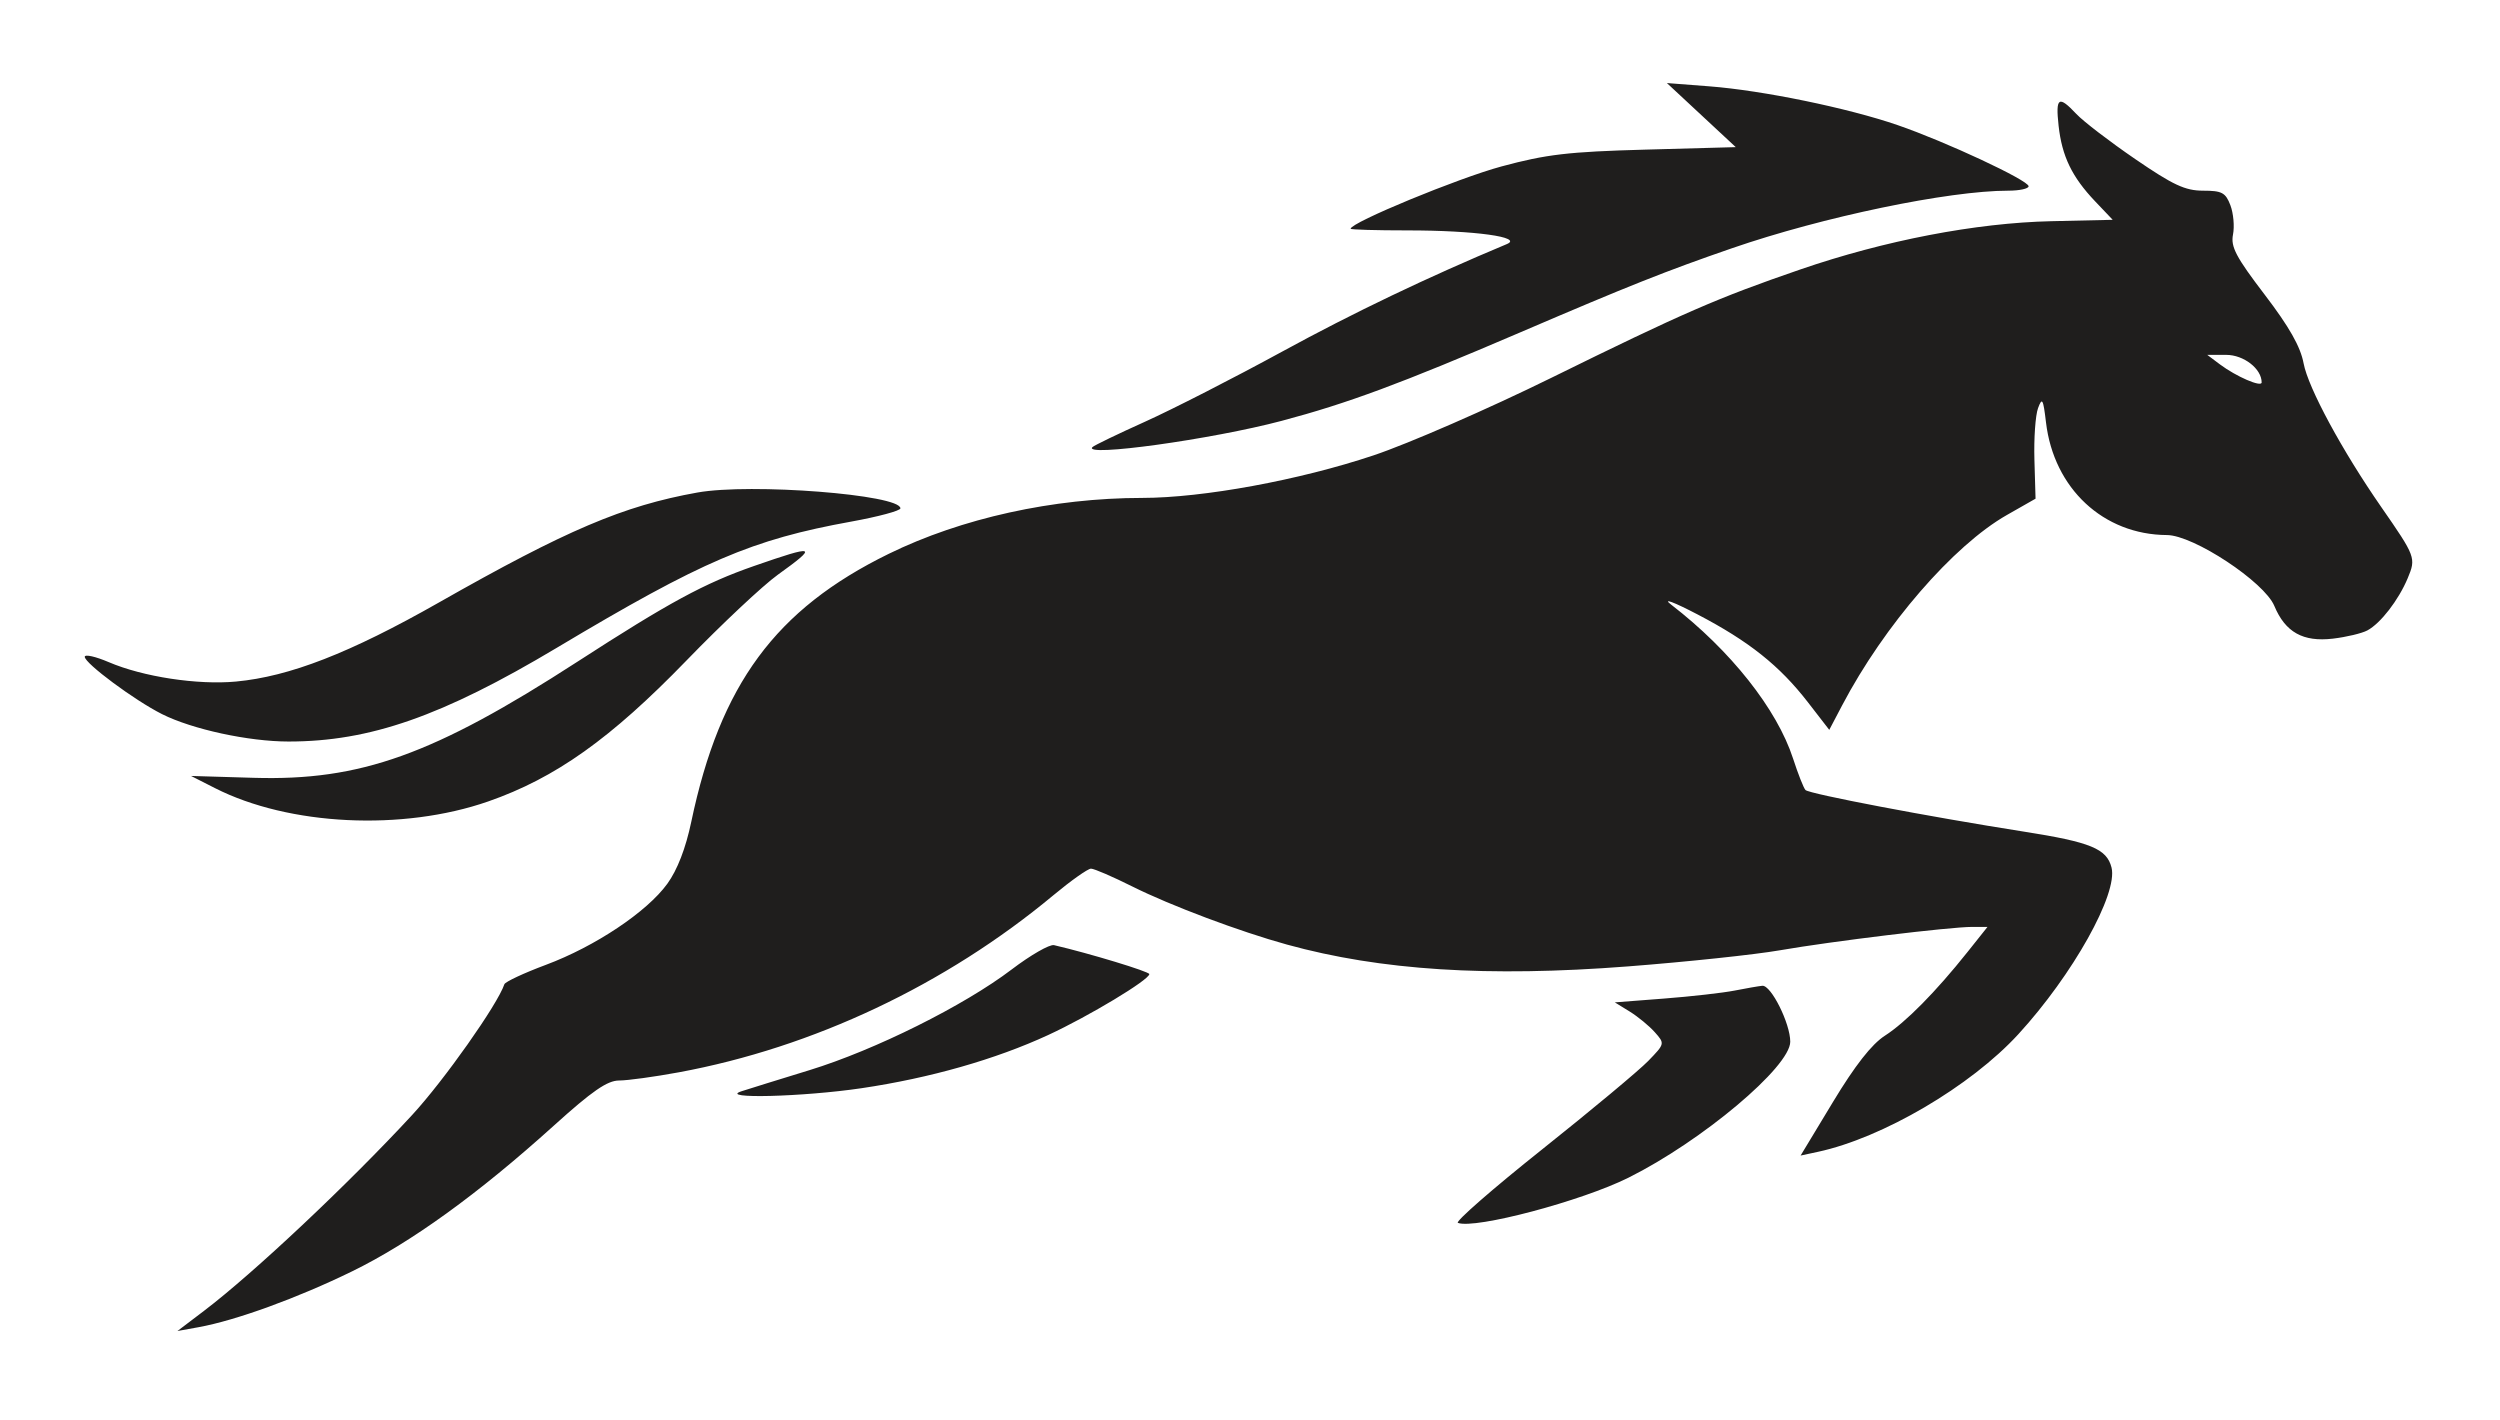
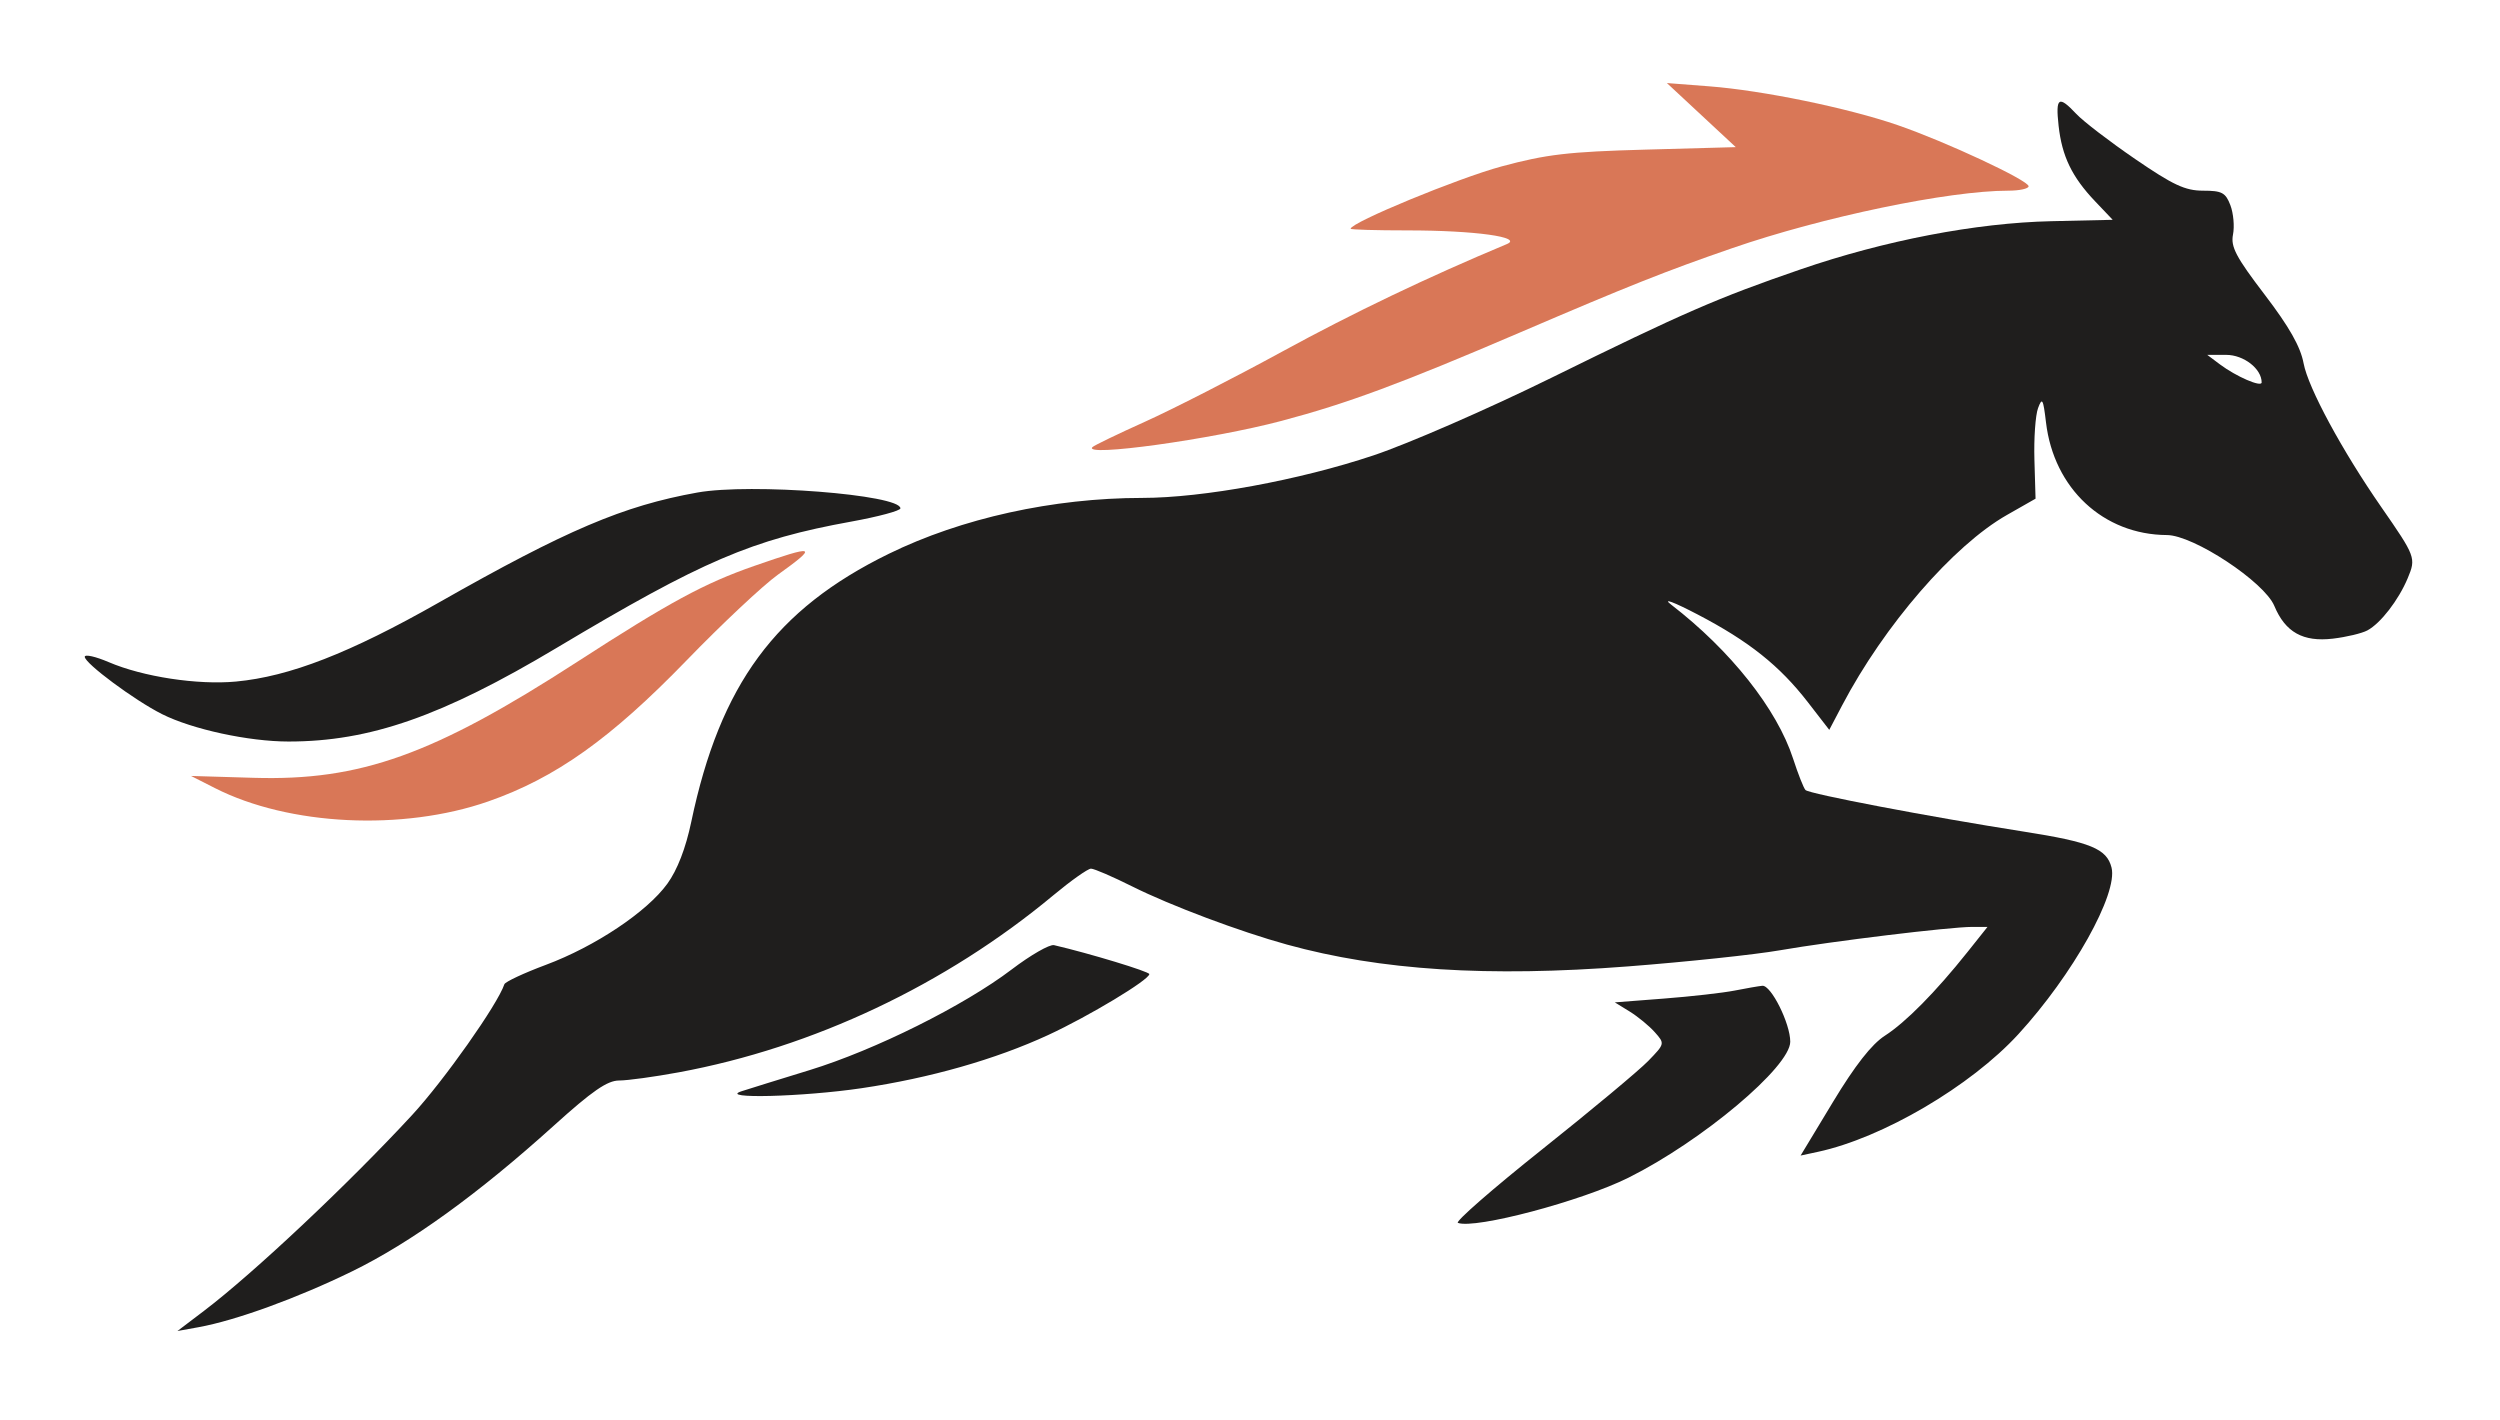
<svg xmlns="http://www.w3.org/2000/svg" viewBox="276 196 472 268" fill="none">
-   <path d="M 597.210 217.730 L 603.712 223.779 586.606 224.250 C 572.125 224.648, 567.965 225.134, 559.500 227.418 C 551.305 229.630, 531.001 238.014, 531 239.187 C 531 239.359, 535.837 239.500, 541.750 239.500 C 554.398 239.500, 563.631 240.771, 560.500 242.080 C 545.483 248.359, 531.549 255.028, 518.038 262.402 C 508.984 267.344, 497.361 273.286, 492.209 275.606 C 487.057 277.926, 482.578 280.089, 482.254 280.412 C 480.318 282.348, 504.804 278.952, 517.970 275.459 C 530.406 272.159, 540.450 268.435, 563 258.762 C 583.576 249.936, 590.535 247.171, 603 242.866 C 620.118 236.953, 643.895 232, 655.159 232 C 657.272 232, 659 231.625, 659 231.166 C 659 230.051, 643.309 222.727, 634.245 219.612 C 624.826 216.375, 608.798 213.076, 598.705 212.298 L 590.708 211.681 597.210 217.730 M 664.661 219.724 C 665.296 225.500, 667.182 229.408, 671.549 234 L 674.878 237.500 663.251 237.763 C 649.050 238.084, 631.806 241.402, 615.906 246.873 C 600.261 252.256, 593.858 255.042, 568.884 267.337 C 556.996 273.190, 541.890 279.777, 535.315 281.976 C 521.312 286.657, 503.150 289.998, 491.651 290.006 C 474.836 290.018, 457.518 293.839, 443.782 300.569 C 422.401 311.043, 411.961 325.217, 406.510 351.169 C 405.461 356.165, 403.885 360.239, 401.991 362.854 C 398.141 368.168, 388.367 374.692, 379.045 378.170 C 374.898 379.717, 371.378 381.365, 371.223 381.832 C 369.954 385.639, 359.823 399.999, 353.818 406.503 C 341.820 419.498, 323.867 436.392, 314.500 443.501 L 309.500 447.296 313.500 446.572 C 320.538 445.297, 332.213 441.049, 342.500 436.019 C 353.569 430.606, 366.266 421.432, 380.570 408.514 C 387.820 401.966, 390.664 400, 392.888 400 C 394.478 400, 399.541 399.305, 404.140 398.456 C 429.544 393.764, 454.534 381.953, 474.875 365.024 C 478.196 362.261, 481.393 360, 481.981 360 C 482.569 360, 486.076 361.514, 489.775 363.364 C 496.978 366.966, 510.049 371.876, 519 374.342 C 536.671 379.210, 556.889 380.503, 583.352 378.458 C 594.434 377.602, 607.325 376.236, 612 375.421 C 621.793 373.715, 644.127 371, 648.364 371 L 651.241 371 647.457 375.750 C 641.445 383.296, 635.793 389.019, 631.849 391.553 C 629.375 393.144, 626.226 397.165, 622.077 404.034 L 615.954 414.169 619.227 413.465 C 631.422 410.843, 648.062 401.077, 657.063 391.258 C 667.337 380.052, 675.908 364.723, 674.656 359.793 C 673.754 356.239, 670.709 354.990, 658.138 353.015 C 640.235 350.203, 617.571 345.886, 616.873 345.156 C 616.528 344.795, 615.477 342.132, 614.538 339.237 C 611.501 329.875, 602.720 318.786, 591.500 310.144 C 589.800 308.834, 591.967 309.641, 596.500 312.006 C 606.180 317.055, 611.988 321.679, 617.339 328.594 L 621.365 333.798 623.808 329.149 C 631.729 314.074, 644.792 298.985, 654.906 293.228 L 660.312 290.151 660.098 282.820 C 659.980 278.788, 660.287 274.397, 660.781 273.063 C 661.564 270.947, 661.756 271.291, 662.284 275.750 C 663.762 288.231, 673.127 296.955, 685.116 297.018 C 690.142 297.044, 703.493 305.852, 705.391 310.393 C 707.471 315.371, 710.812 317.239, 716.451 316.576 C 718.992 316.277, 721.920 315.578, 722.958 315.023 C 725.458 313.685, 728.850 309.294, 730.578 305.160 C 732.171 301.347, 732.073 301.084, 725.589 291.740 C 718.192 281.080, 711.784 269.225, 710.921 264.605 C 710.332 261.454, 708.213 257.714, 703.565 251.623 C 698.149 244.524, 697.131 242.592, 697.591 240.283 C 697.896 238.752, 697.674 236.262, 697.098 234.750 C 696.189 232.367, 695.502 232, 691.945 232 C 688.570 232, 686.289 230.938, 679.121 226.028 C 674.325 222.744, 669.333 218.919, 668.027 217.528 C 664.669 213.954, 664.070 214.345, 664.661 219.724 M 695.115 264.790 C 698.188 267.096, 703 269.178, 703 268.201 C 703 265.626, 699.621 263, 696.308 263 L 692.730 263 695.115 264.790 M 407.660 288.991 C 393.670 291.503, 382.969 296.057, 358.818 309.780 C 342.077 319.292, 330.669 323.733, 320.547 324.678 C 313.301 325.354, 302.984 323.780, 296.525 321.011 C 294.036 319.944, 292 319.491, 292 320.003 C 292 321.241, 301.442 328.244, 306.598 330.830 C 312.315 333.698, 322.949 336, 330.474 336 C 345.833 336, 359.476 331.233, 381.126 318.302 C 408.655 301.860, 417.945 297.880, 436.750 294.470 C 441.837 293.547, 446 292.425, 446 291.977 C 446 289.382, 417.739 287.181, 407.660 288.991 M 418.386 302.852 C 408.993 306.121, 402.329 309.732, 385 320.943 C 357.871 338.494, 344.053 343.450, 323.914 342.852 L 312.069 342.500 316.593 344.799 C 330.553 351.893, 352.018 352.940, 368.166 347.315 C 380.864 342.892, 391.313 335.465, 405.603 320.707 C 412.258 313.833, 420.021 306.545, 422.852 304.511 C 430.549 298.981, 430.043 298.794, 418.386 302.852 M 467 379.038 C 458.012 385.872, 441.167 394.261, 428.837 398.043 C 423.151 399.787, 417.375 401.580, 416 402.028 C 411.461 403.506, 427.608 403.094, 438.683 401.450 C 451.585 399.534, 463.939 396.013, 473.893 391.414 C 481.563 387.870, 492.975 380.997, 492.991 379.911 C 492.998 379.436, 481.740 376.015, 475 374.444 C 474.175 374.252, 470.575 376.319, 467 379.038 M 603.500 383.020 C 601.300 383.454, 595.310 384.133, 590.189 384.528 L 580.877 385.247 583.689 386.980 C 585.235 387.934, 587.366 389.688, 588.425 390.879 C 590.340 393.033, 590.333 393.061, 587.186 396.308 C 585.447 398.103, 576.414 405.630, 567.114 413.036 C 557.814 420.441, 550.676 426.673, 551.252 426.883 C 554.537 428.085, 574.595 422.767, 583.469 418.341 C 597.340 411.423, 614 397.418, 614 392.675 C 614 389.223, 610.376 381.961, 608.730 382.115 C 608.053 382.178, 605.700 382.585, 603.500 383.020" fill="#1F1E1D" fill-rule="evenodd" />
+   <path d="M 664.661 219.724 C 665.296 225.500, 667.182 229.408, 671.549 234 L 674.878 237.500 663.251 237.763 C 649.050 238.084, 631.806 241.402, 615.906 246.873 C 600.261 252.256, 593.858 255.042, 568.884 267.337 C 556.996 273.190, 541.890 279.777, 535.315 281.976 C 521.312 286.657, 503.150 289.998, 491.651 290.006 C 474.836 290.018, 457.518 293.839, 443.782 300.569 C 422.401 311.043, 411.961 325.217, 406.510 351.169 C 405.461 356.165, 403.885 360.239, 401.991 362.854 C 398.141 368.168, 388.367 374.692, 379.045 378.170 C 374.898 379.717, 371.378 381.365, 371.223 381.832 C 369.954 385.639, 359.823 399.999, 353.818 406.503 C 341.820 419.498, 323.867 436.392, 314.500 443.501 L 309.500 447.296 313.500 446.572 C 320.538 445.297, 332.213 441.049, 342.500 436.019 C 353.569 430.606, 366.266 421.432, 380.570 408.514 C 387.820 401.966, 390.664 400, 392.888 400 C 394.478 400, 399.541 399.305, 404.140 398.456 C 429.544 393.764, 454.534 381.953, 474.875 365.024 C 478.196 362.261, 481.393 360, 481.981 360 C 482.569 360, 486.076 361.514, 489.775 363.364 C 496.978 366.966, 510.049 371.876, 519 374.342 C 536.671 379.210, 556.889 380.503, 583.352 378.458 C 594.434 377.602, 607.325 376.236, 612 375.421 C 621.793 373.715, 644.127 371, 648.364 371 L 651.241 371 647.457 375.750 C 641.445 383.296, 635.793 389.019, 631.849 391.553 C 629.375 393.144, 626.226 397.165, 622.077 404.034 L 615.954 414.169 619.227 413.465 C 631.422 410.843, 648.062 401.077, 657.063 391.258 C 667.337 380.052, 675.908 364.723, 674.656 359.793 C 673.754 356.239, 670.709 354.990, 658.138 353.015 C 640.235 350.203, 617.571 345.886, 616.873 345.156 C 616.528 344.795, 615.477 342.132, 614.538 339.237 C 611.501 329.875, 602.720 318.786, 591.500 310.144 C 589.800 308.834, 591.967 309.641, 596.500 312.006 C 606.180 317.055, 611.988 321.679, 617.339 328.594 L 621.365 333.798 623.808 329.149 C 631.729 314.074, 644.792 298.985, 654.906 293.228 L 660.312 290.151 660.098 282.820 C 659.980 278.788, 660.287 274.397, 660.781 273.063 C 661.564 270.947, 661.756 271.291, 662.284 275.750 C 663.762 288.231, 673.127 296.955, 685.116 297.018 C 690.142 297.044, 703.493 305.852, 705.391 310.393 C 707.471 315.371, 710.812 317.239, 716.451 316.576 C 718.992 316.277, 721.920 315.578, 722.958 315.023 C 725.458 313.685, 728.850 309.294, 730.578 305.160 C 732.171 301.347, 732.073 301.084, 725.589 291.740 C 718.192 281.080, 711.784 269.225, 710.921 264.605 C 710.332 261.454, 708.213 257.714, 703.565 251.623 C 698.149 244.524, 697.131 242.592, 697.591 240.283 C 697.896 238.752, 697.674 236.262, 697.098 234.750 C 696.189 232.367, 695.502 232, 691.945 232 C 688.570 232, 686.289 230.938, 679.121 226.028 C 674.325 222.744, 669.333 218.919, 668.027 217.528 C 664.669 213.954, 664.070 214.345, 664.661 219.724 M 695.115 264.790 C 698.188 267.096, 703 269.178, 703 268.201 C 703 265.626, 699.621 263, 696.308 263 L 692.730 263 695.115 264.790 M 407.660 288.991 C 393.670 291.503, 382.969 296.057, 358.818 309.780 C 342.077 319.292, 330.669 323.733, 320.547 324.678 C 313.301 325.354, 302.984 323.780, 296.525 321.011 C 294.036 319.944, 292 319.491, 292 320.003 C 292 321.241, 301.442 328.244, 306.598 330.830 C 312.315 333.698, 322.949 336, 330.474 336 C 345.833 336, 359.476 331.233, 381.126 318.302 C 408.655 301.860, 417.945 297.880, 436.750 294.470 C 441.837 293.547, 446 292.425, 446 291.977 C 446 289.382, 417.739 287.181, 407.660 288.991 M 467 379.038 C 458.012 385.872, 441.167 394.261, 428.837 398.043 C 423.151 399.787, 417.375 401.580, 416 402.028 C 411.461 403.506, 427.608 403.094, 438.683 401.450 C 451.585 399.534, 463.939 396.013, 473.893 391.414 C 481.563 387.870, 492.975 380.997, 492.991 379.911 C 492.998 379.436, 481.740 376.015, 475 374.444 C 474.175 374.252, 470.575 376.319, 467 379.038 M 603.500 383.020 C 601.300 383.454, 595.310 384.133, 590.189 384.528 L 580.877 385.247 583.689 386.980 C 585.235 387.934, 587.366 389.688, 588.425 390.879 C 590.340 393.033, 590.333 393.061, 587.186 396.308 C 585.447 398.103, 576.414 405.630, 567.114 413.036 C 557.814 420.441, 550.676 426.673, 551.252 426.883 C 554.537 428.085, 574.595 422.767, 583.469 418.341 C 597.340 411.423, 614 397.418, 614 392.675 C 614 389.223, 610.376 381.961, 608.730 382.115 C 608.053 382.178, 605.700 382.585, 603.500 383.020" fill="#1F1E1D" fill-rule="evenodd" />
+   <path d="M 597.210 217.730 L 603.712 223.779 586.606 224.250 C 572.125 224.648, 567.965 225.134, 559.500 227.418 C 551.305 229.630, 531.001 238.014, 531 239.187 C 531 239.359, 535.837 239.500, 541.750 239.500 C 554.398 239.500, 563.631 240.771, 560.500 242.080 C 545.483 248.359, 531.549 255.028, 518.038 262.402 C 508.984 267.344, 497.361 273.286, 492.209 275.606 C 487.057 277.926, 482.578 280.089, 482.254 280.412 C 480.318 282.348, 504.804 278.952, 517.970 275.459 C 530.406 272.159, 540.450 268.435, 563 258.762 C 583.576 249.936, 590.535 247.171, 603 242.866 C 620.118 236.953, 643.895 232, 655.159 232 C 657.272 232, 659 231.625, 659 231.166 C 659 230.051, 643.309 222.727, 634.245 219.612 C 624.826 216.375, 608.798 213.076, 598.705 212.298 L 590.708 211.681 597.210 217.730 M 418.386 302.852 C 408.993 306.121, 402.329 309.732, 385 320.943 C 357.871 338.494, 344.053 343.450, 323.914 342.852 L 312.069 342.500 316.593 344.799 C 330.553 351.893, 352.018 352.940, 368.166 347.315 C 380.864 342.892, 391.313 335.465, 405.603 320.707 C 412.258 313.833, 420.021 306.545, 422.852 304.511 C 430.549 298.981, 430.043 298.794, 418.386 302.852" fill="#D97757" fill-rule="evenodd" />
</svg>
